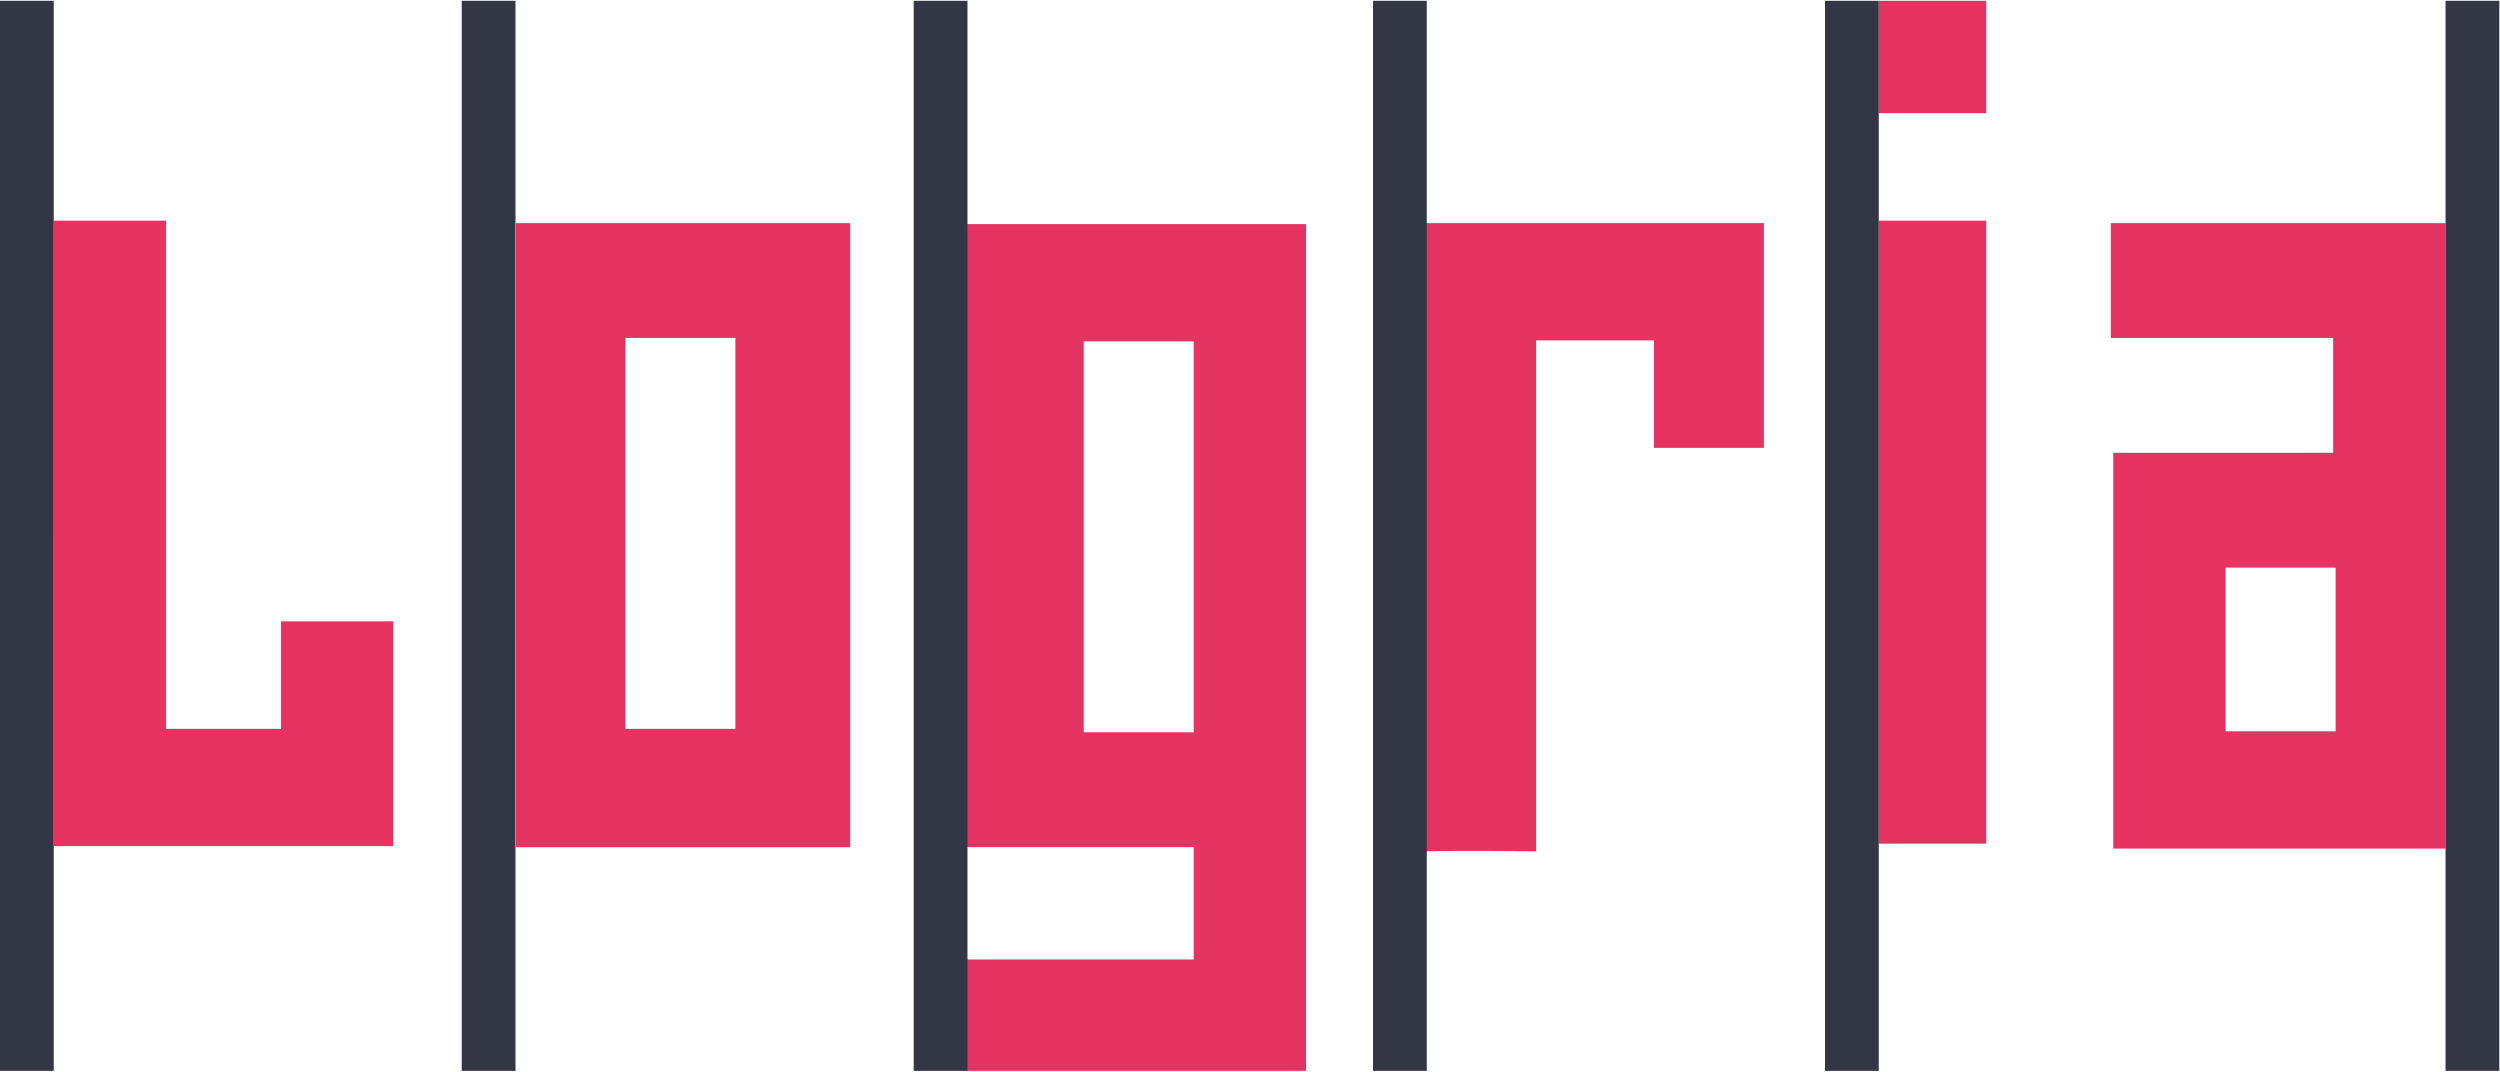
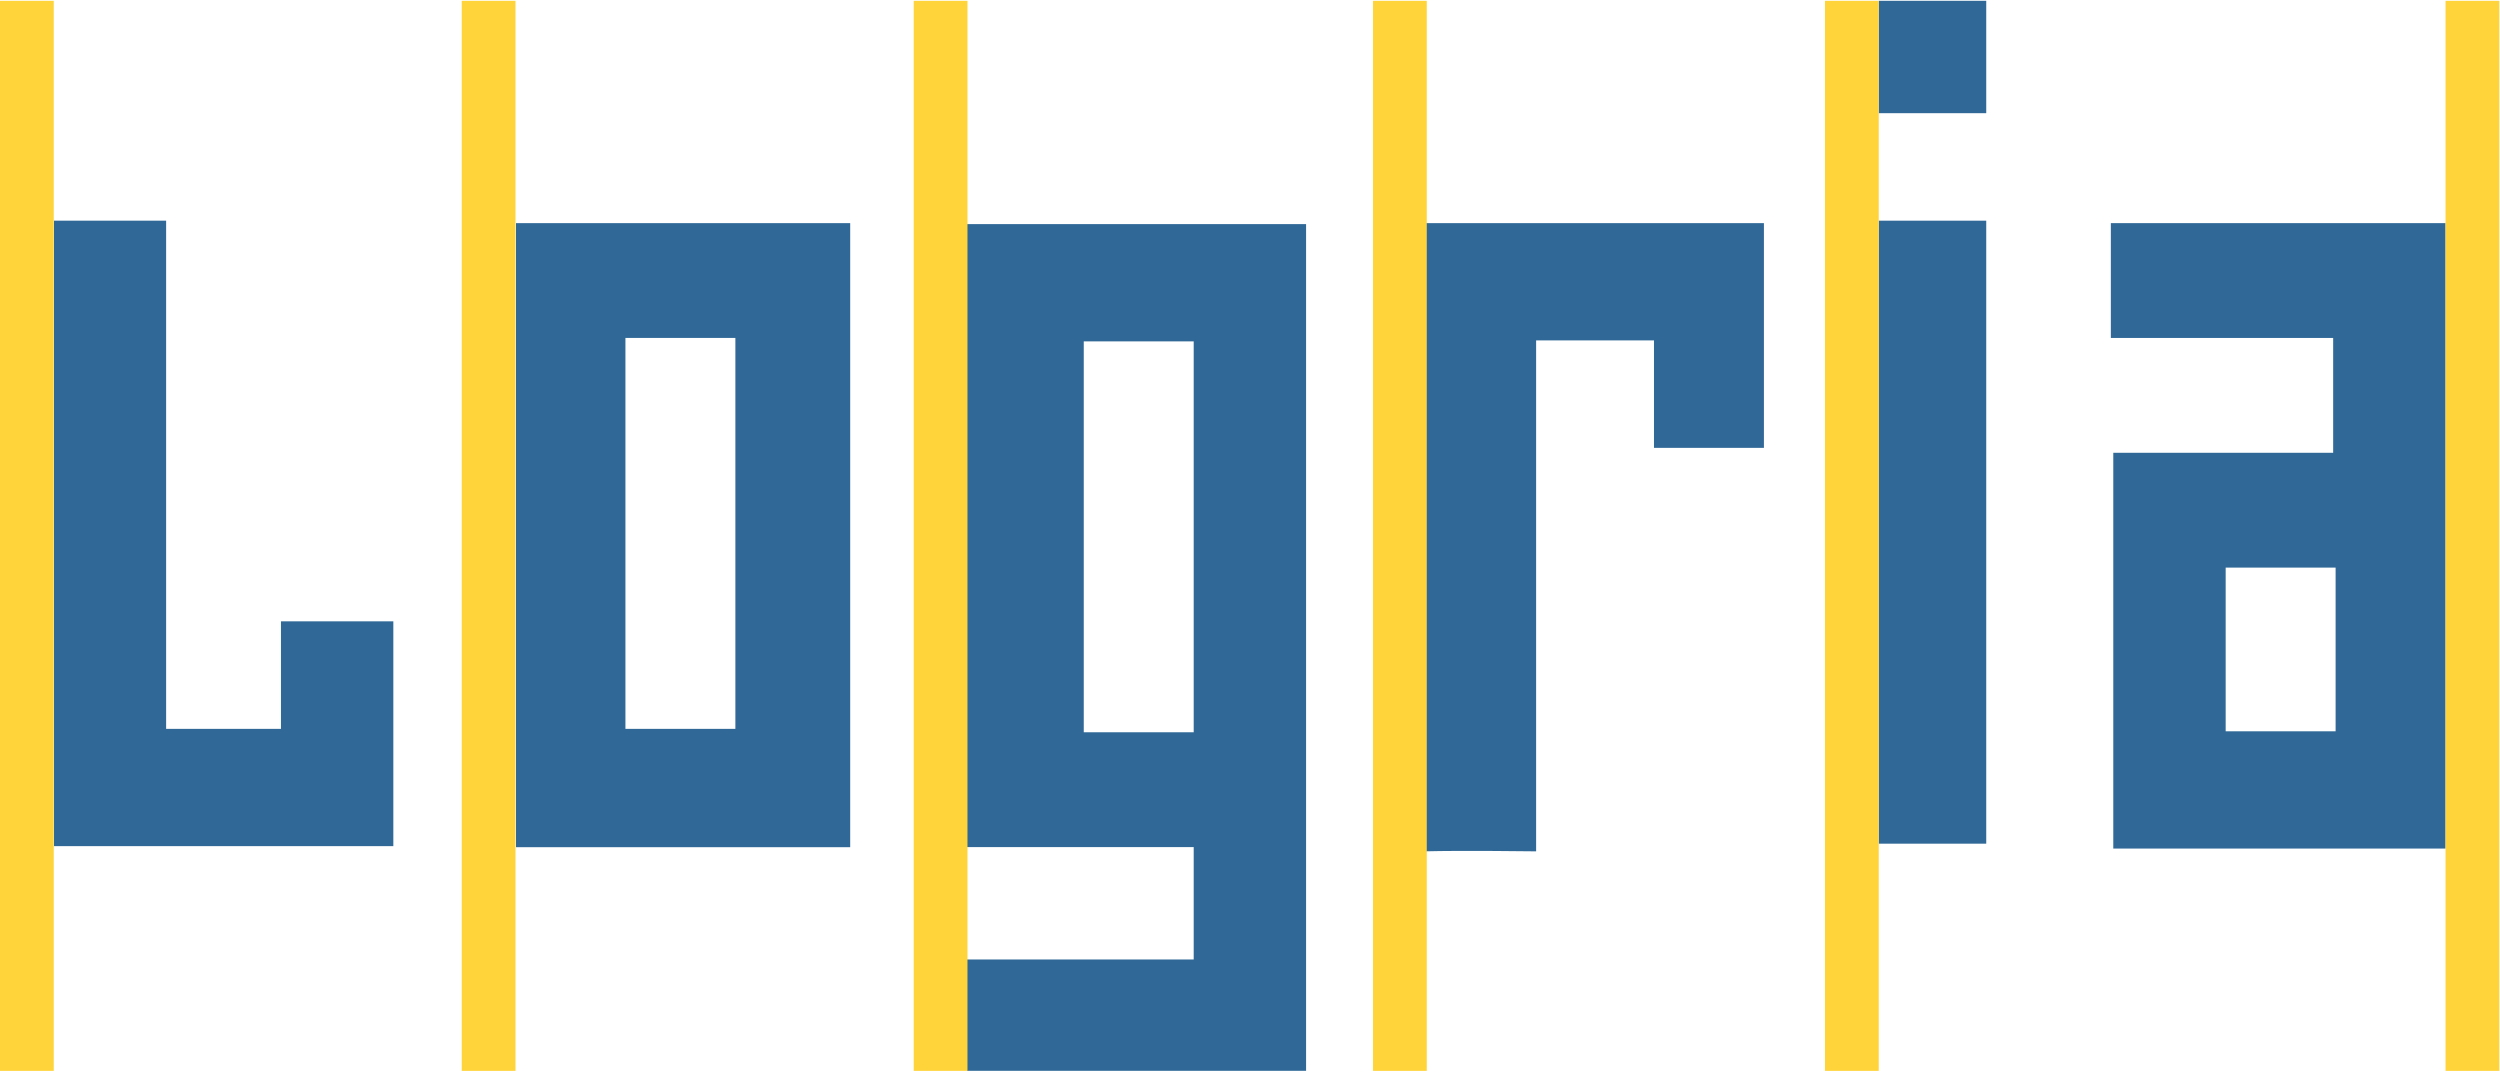
<svg xmlns="http://www.w3.org/2000/svg" id="Layer_1" data-name="Layer 1" viewBox="0 0 1023.29 438.72">
  <defs>
-     <style>.cls-1{fill:#e63462;}.cls-2{fill:#333745;}</style>
+     <style>.cls-1{fill:#306998;}.cls-2{fill:#FFD43B;}</style>
  </defs>
  <g id="Letters">
    <path id="A" class="cls-1" d="M1001,91.33v256H865v-162h90v-47H864v-47Zm-45,141H911v67h45Z" />
    <g id="I">
      <rect class="cls-1" x="769" y="90.33" width="44" height="255" />
      <rect class="cls-1" x="769" y="0.33" width="44" height="46" />
    </g>
    <path id="R" class="cls-1" d="M583,348.47q0-128.57,0-257.14H722v92H677v-44H628.76V348.47S598.09,348.06,583,348.47Z" />
    <path id="G" class="cls-1" d="M395.77,438.3V392.73H488.6v-46H395.81v-255H534.6V438.3ZM488.6,299.73v-160h-45v160Z" />
    <path id="O" class="cls-1" d="M211.2,91.33H348V346.78H211.21Q211.21,219.06,211.2,91.33Zm44.8,47v160h45v-160Z" />
    <path id="L" class="cls-1" d="M22.1,90.33H68v208h47v-44h46v92H22.11Q22.11,218.34,22.1,90.33Z" />
  </g>
  <g id="Bars">
    <rect id="A-2" data-name="A" class="cls-2" x="1001" y="0.33" width="22" height="438" />
    <rect id="I-2" data-name="I" class="cls-2" x="747" y="0.33" width="22" height="438" />
    <rect id="R-2" data-name="R" class="cls-2" x="562" y="0.33" width="22" height="438" />
    <rect id="G-2" data-name="G" class="cls-2" x="374" y="0.33" width="22" height="438" />
    <rect id="O-2" data-name="O" class="cls-2" x="189" y="0.33" width="22" height="438" />
    <rect id="L-2" data-name="L" class="cls-2" y="0.33" width="22" height="438" />
  </g>
</svg>
